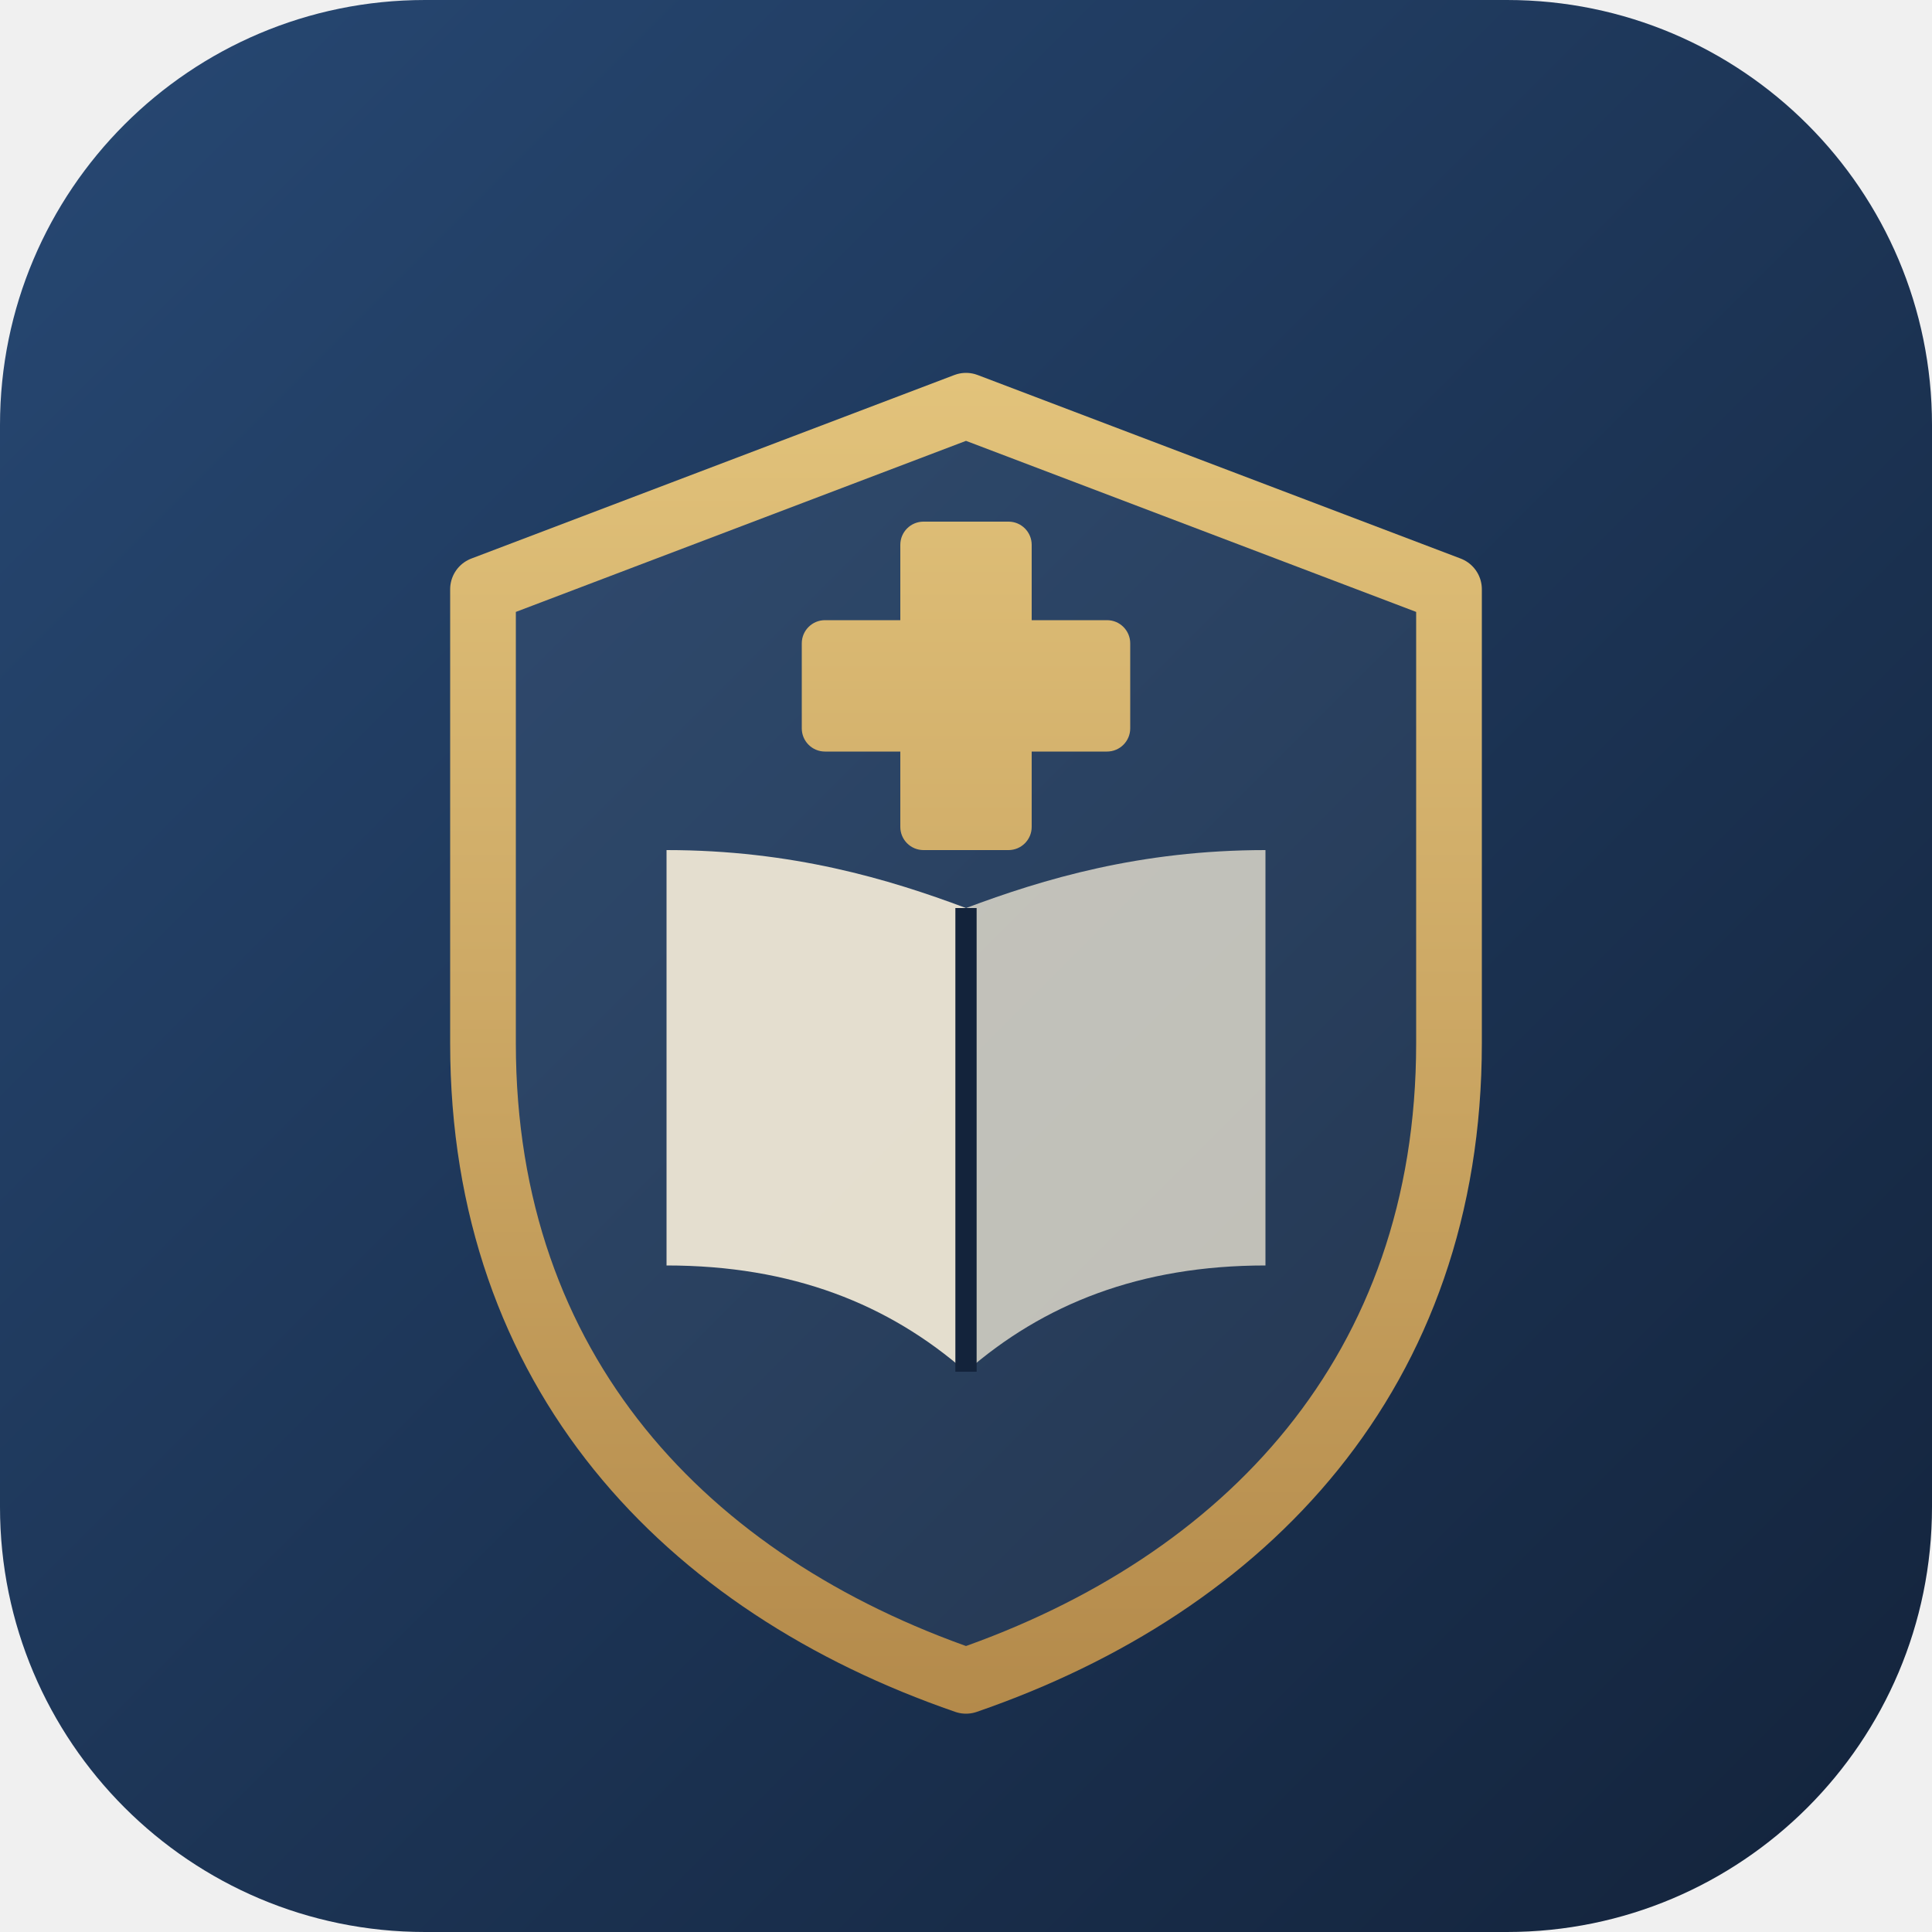
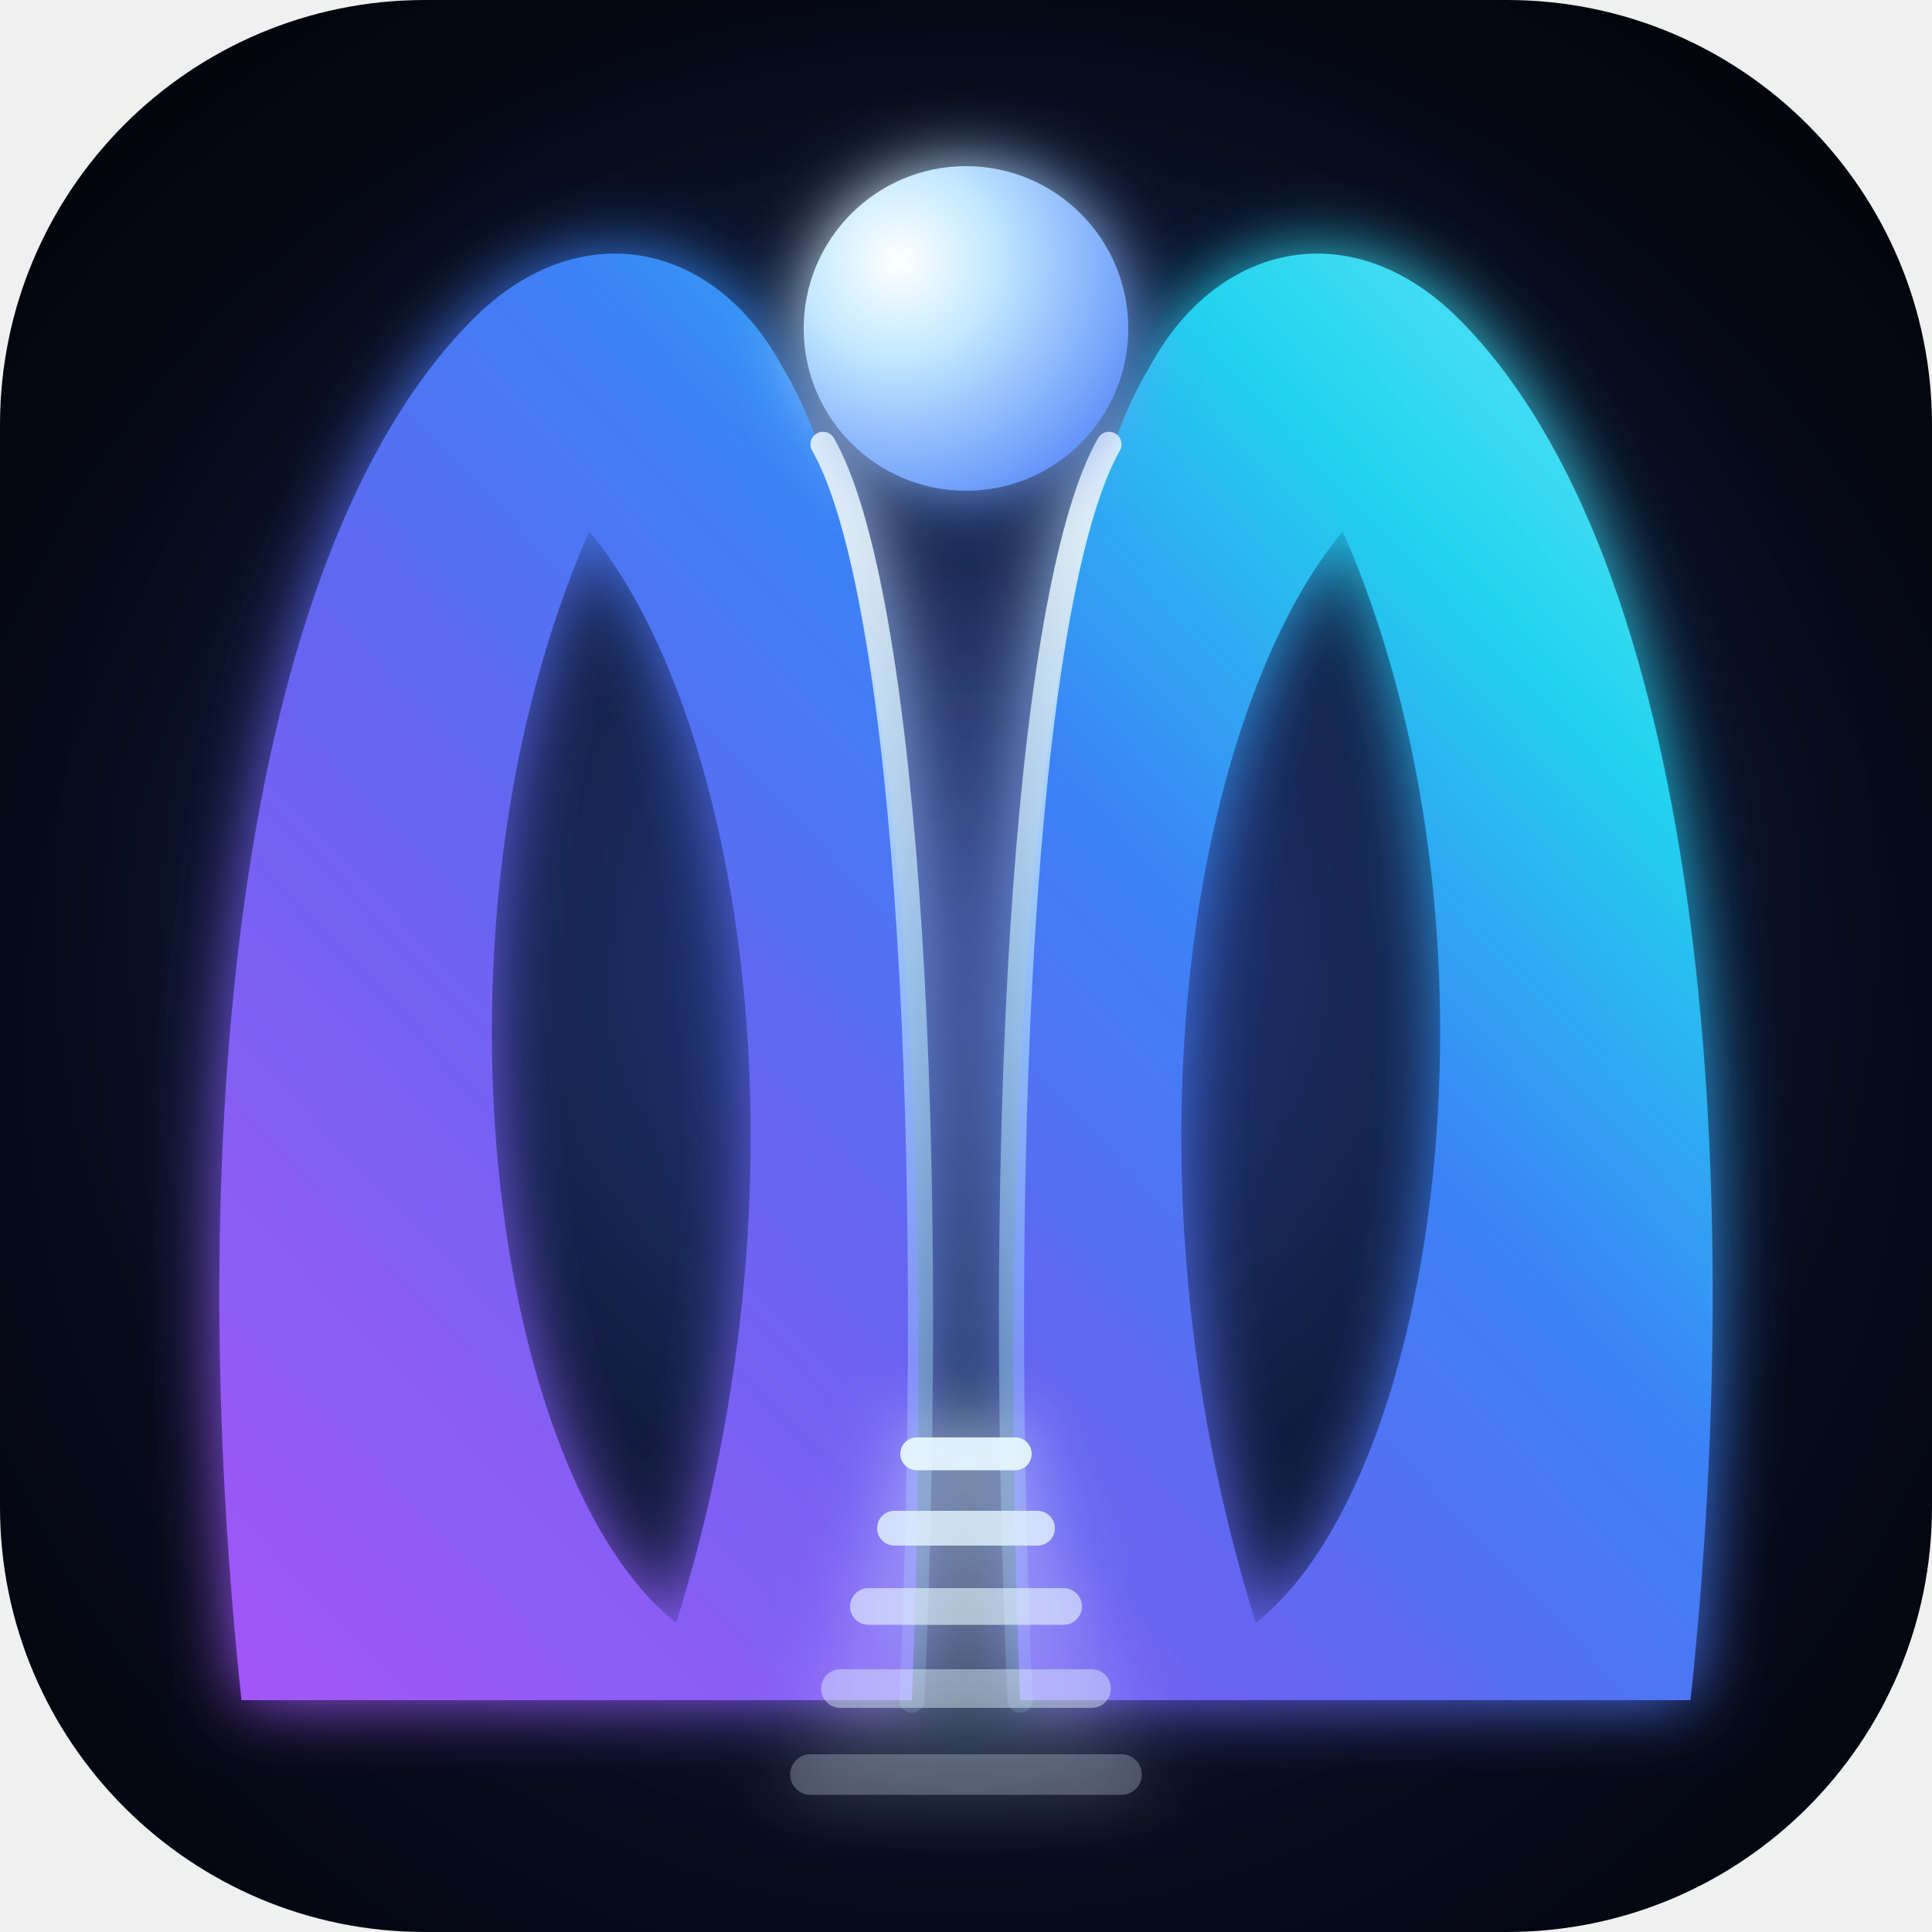
- <svg xmlns="http://www.w3.org/2000/svg" viewBox="0 0 100 100">
+ <svg xmlns="http://www.w3.org/2000/svg" viewBox="0 0 100 100" role="img" aria-label="MedSchoolPrep">
  <defs>
-     <linearGradient id="bg" x1="0" y1="0" x2="100" y2="100" gradientUnits="userSpaceOnUse">
-       <stop offset="0" stop-color="#274873" />
-       <stop offset="1" stop-color="#13233b" />
+     <radialGradient id="msp-tile" cx="50" cy="54" r="64" gradientUnits="userSpaceOnUse">
+       <stop offset="0" stop-color="#141d45" />
+       <stop offset="0.52" stop-color="#0a0e24" />
+       <stop offset="1" stop-color="#03050d" />
+     </radialGradient>
+     <linearGradient id="msp-sweep" x1="10" y1="92" x2="90" y2="16" gradientUnits="userSpaceOnUse">
+       <stop offset="0" stop-color="#A855F7" />
+       <stop offset="0.2" stop-color="#8B5CF6" />
+       <stop offset="0.42" stop-color="#6366F1" />
+       <stop offset="0.62" stop-color="#3B82F6" />
+       <stop offset="0.82" stop-color="#22D3EE" />
+       <stop offset="1" stop-color="#67E8F9" />
    </linearGradient>
-     <linearGradient id="gold" x1="50" y1="18" x2="50" y2="90" gradientUnits="userSpaceOnUse">
-       <stop offset="0" stop-color="#e3c47c" />
-       <stop offset="1" stop-color="#b3894a" />
+     <linearGradient id="msp-rim" x1="50" y1="18" x2="50" y2="92" gradientUnits="userSpaceOnUse">
+       <stop offset="0" stop-color="#FFFFFF" stop-opacity="0.95" />
+       <stop offset="0.45" stop-color="#BEEBFF" stop-opacity="0.6" />
+       <stop offset="1" stop-color="#8FD7FF" stop-opacity="0.12" />
    </linearGradient>
+     <linearGradient id="msp-column" x1="50" y1="26" x2="50" y2="92" gradientUnits="userSpaceOnUse">
+       <stop offset="0" stop-color="#EAF9FF" stop-opacity="0.34" />
+       <stop offset="0.55" stop-color="#7FB6FF" stop-opacity="0.09" />
+       <stop offset="1" stop-color="#7DD3FC" stop-opacity="0.16" />
+     </linearGradient>
+     <radialGradient id="msp-head" cx="46.5" cy="13.5" r="14" gradientUnits="userSpaceOnUse">
+       <stop offset="0" stop-color="#FFFFFF" />
+       <stop offset="0.35" stop-color="#C4E9FF" />
+       <stop offset="1" stop-color="#5B8DF9" />
+     </radialGradient>
+     <radialGradient id="msp-bloom" cx="50" cy="48" r="48" gradientUnits="userSpaceOnUse">
+       <stop offset="0" stop-color="#4C6BFF" stop-opacity="0.36" />
+       <stop offset="0.62" stop-color="#3B82F6" stop-opacity="0.1" />
+       <stop offset="1" stop-color="#3B82F6" stop-opacity="0" />
+     </radialGradient>
+     <filter id="msp-glow" x="-35%" y="-35%" width="170%" height="170%">
+       <feGaussianBlur stdDeviation="1.8" result="b" />
+       <feMerge>
+         <feMergeNode in="b" />
+         <feMergeNode in="SourceGraphic" />
+       </feMerge>
+     </filter>
+     <filter id="msp-soft" x="-60%" y="-40%" width="220%" height="180%">
+       <feGaussianBlur stdDeviation="2.4" />
+     </filter>
+     <clipPath id="msp-clip">
+       <rect width="100" height="100" rx="22" />
+     </clipPath>
  </defs>
-   <rect width="100" height="100" rx="22" fill="url(#bg)" />
-   <path d="M50 21 L75 30.5 V54 C75 71 64.5 82 50 87 C35.5 82 25 71 25 54 V30.5 Z" fill="#ffffff" fill-opacity="0.06" stroke="url(#gold)" stroke-width="3.4" stroke-linejoin="round" />
-   <path d="M50 47 V71 C46 67.5 41 65.5 34.5 65.5 V44 C41 44 46 45.5 50 47 Z" fill="#f4ecd8" fill-opacity="0.92" />
-   <path d="M50 47 V71 C54 67.5 59 65.5 65.5 65.5 V44 C59 44 54 45.5 50 47 Z" fill="#f4ecd8" fill-opacity="0.75" />
-   <path d="M50 47 V71" stroke="#13233b" stroke-width="1.1" />
-   <rect x="46.6" y="27" width="6.8" height="17" rx="1.2" fill="url(#gold)" />
-   <rect x="41.5" y="32.1" width="17" height="6.8" rx="1.2" fill="url(#gold)" />
+   <rect width="100" height="100" rx="22" fill="url(#msp-tile)" />
+   <g clip-path="url(#msp-clip)">
+     <circle cx="50" cy="48" r="48" fill="url(#msp-bloom)" />
+     <path d="M50 26 L53.6 90 H46.4 Z" fill="url(#msp-column)" filter="url(#msp-soft)" />
+     <g filter="url(#msp-glow)">
+       <g fill="url(#msp-sweep)" fill-rule="evenodd">
+         <path d="M12.5 88                  C9.5 60 12 29 24.5 16.5                  C30 11 37 12.5 40.5 19                  C46 28 48.5 55 47.2 88                  Z                  M30.5 27.5                  C38 36.5 42.5 60 35 84                  C25.5 76.5 21.5 48 30.5 27.5                  Z" />
+         <path d="M87.5 88                  C90.5 60 88 29 75.5 16.5                  C70 11 63 12.5 59.5 19                  C54 28 51.5 55 52.8 88                  Z                  M69.5 27.5                  C62 36.5 57.5 60 65 84                  C74.5 76.5 78.5 48 69.5 27.5                  Z" />
+       </g>
+       <g fill="none" stroke="url(#msp-rim)" stroke-width="1.3" stroke-linecap="round">
+         <path d="M42.6 23 C46.6 30 48.6 56 47.2 88" />
+         <path d="M57.4 23 C53.4 30 51.4 56 52.8 88" />
+       </g>
+     </g>
+     <g fill="#E4F6FF" filter="url(#msp-glow)">
+       <rect x="46.6" y="74.4" width="6.8" height="1.7" rx="0.85" opacity="0.95" />
+       <rect x="45.4" y="78.2" width="9.2" height="1.8" rx="0.9" opacity="0.8" />
+       <rect x="44.0" y="82.2" width="12.0" height="1.9" rx="0.95" opacity="0.62" />
+       <rect x="42.5" y="86.4" width="15.0" height="2.0" rx="1.0" opacity="0.44" />
+       <rect x="40.9" y="90.8" width="18.2" height="2.1" rx="1.05" opacity="0.26" />
+     </g>
+     <circle cx="50" cy="17" r="8.4" fill="url(#msp-head)" filter="url(#msp-glow)" />
+   </g>
</svg>
